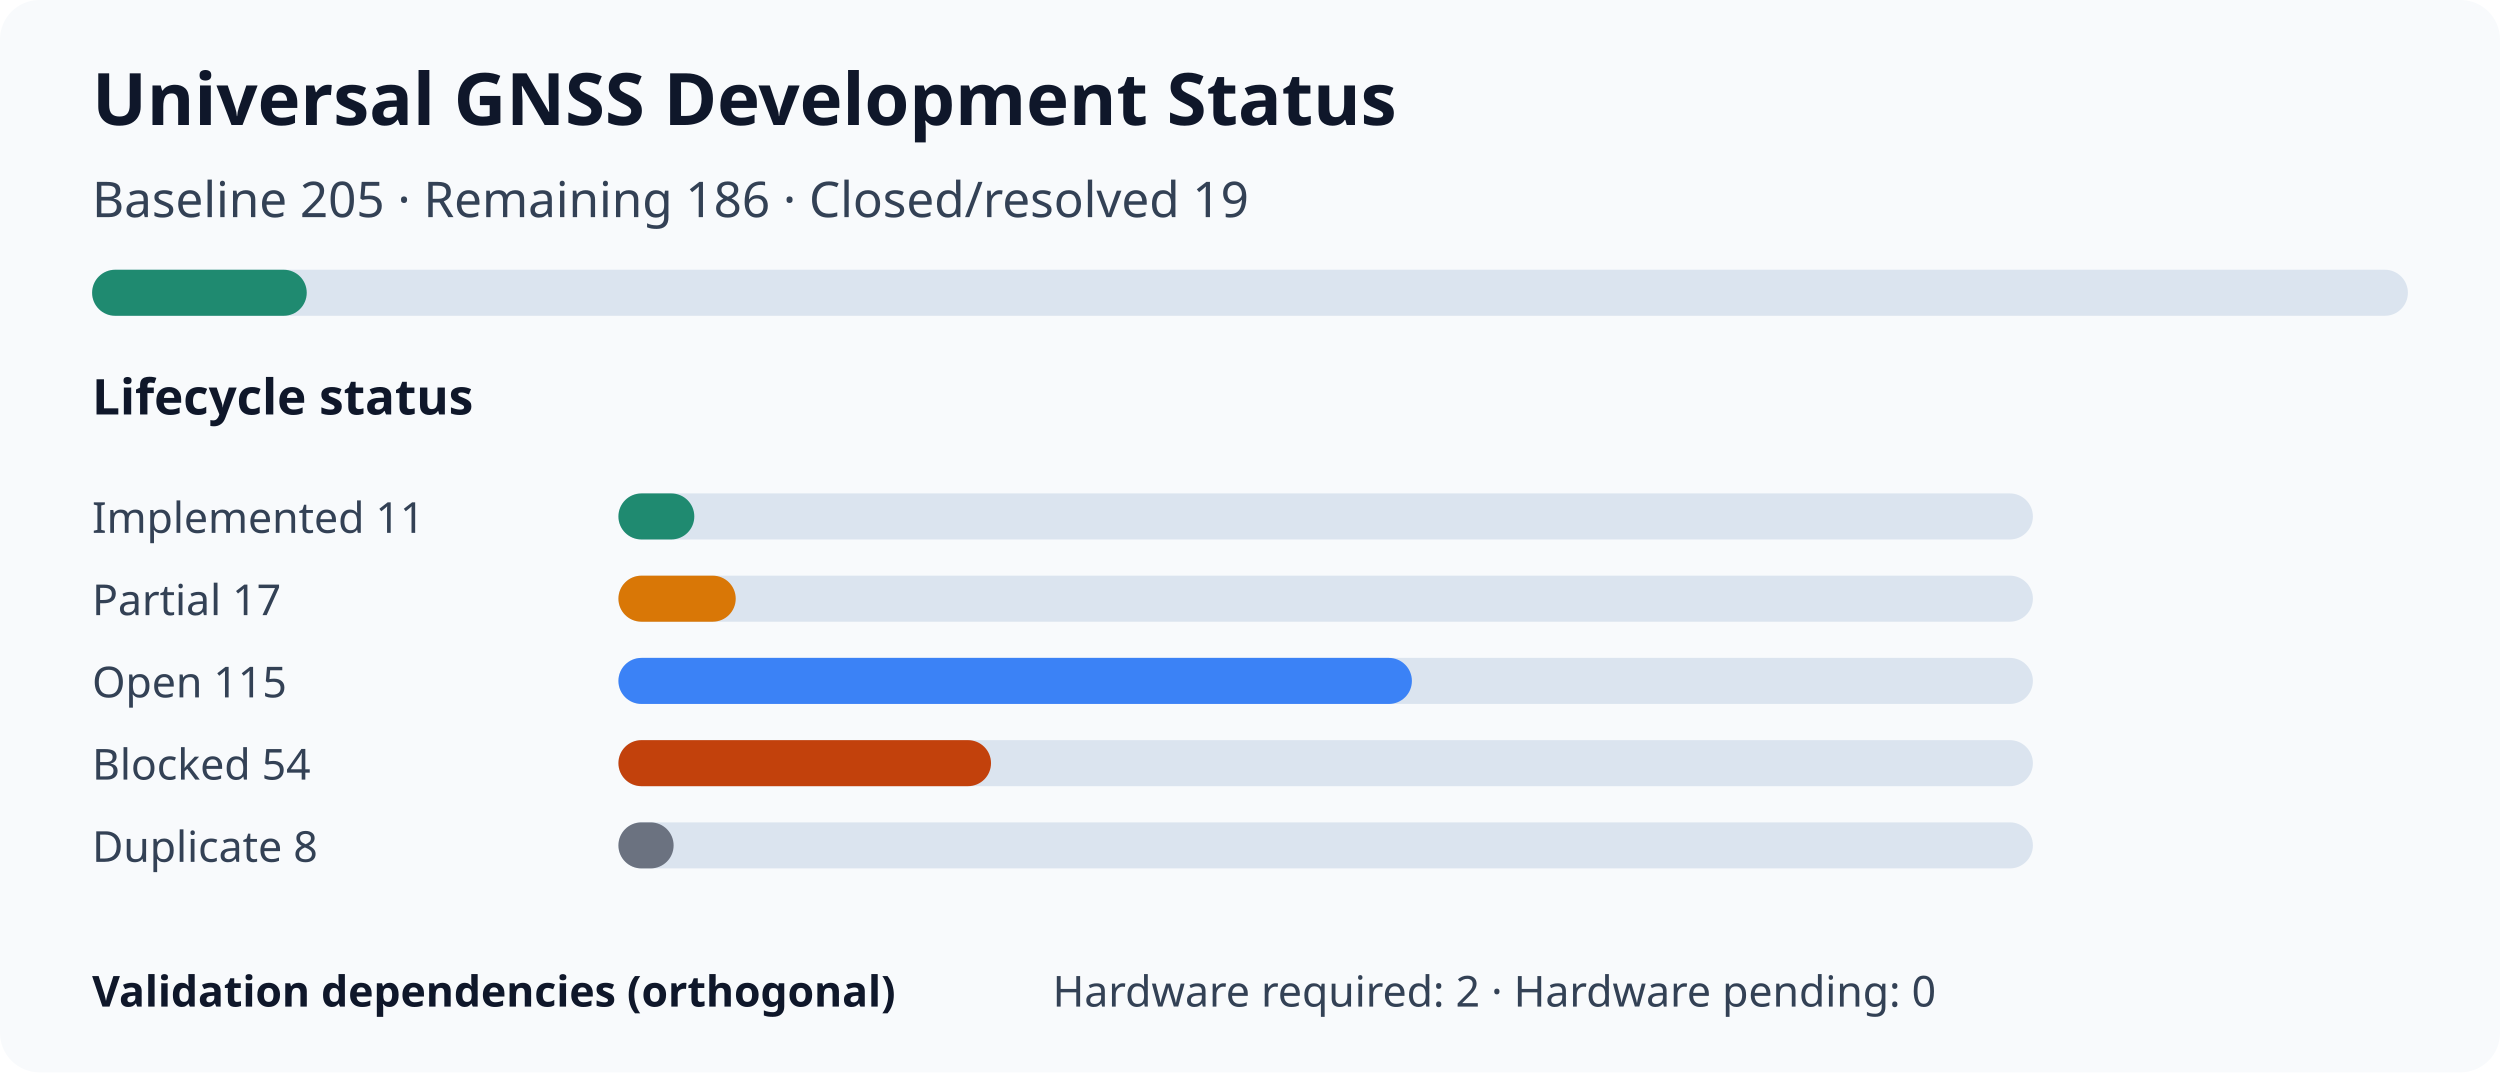
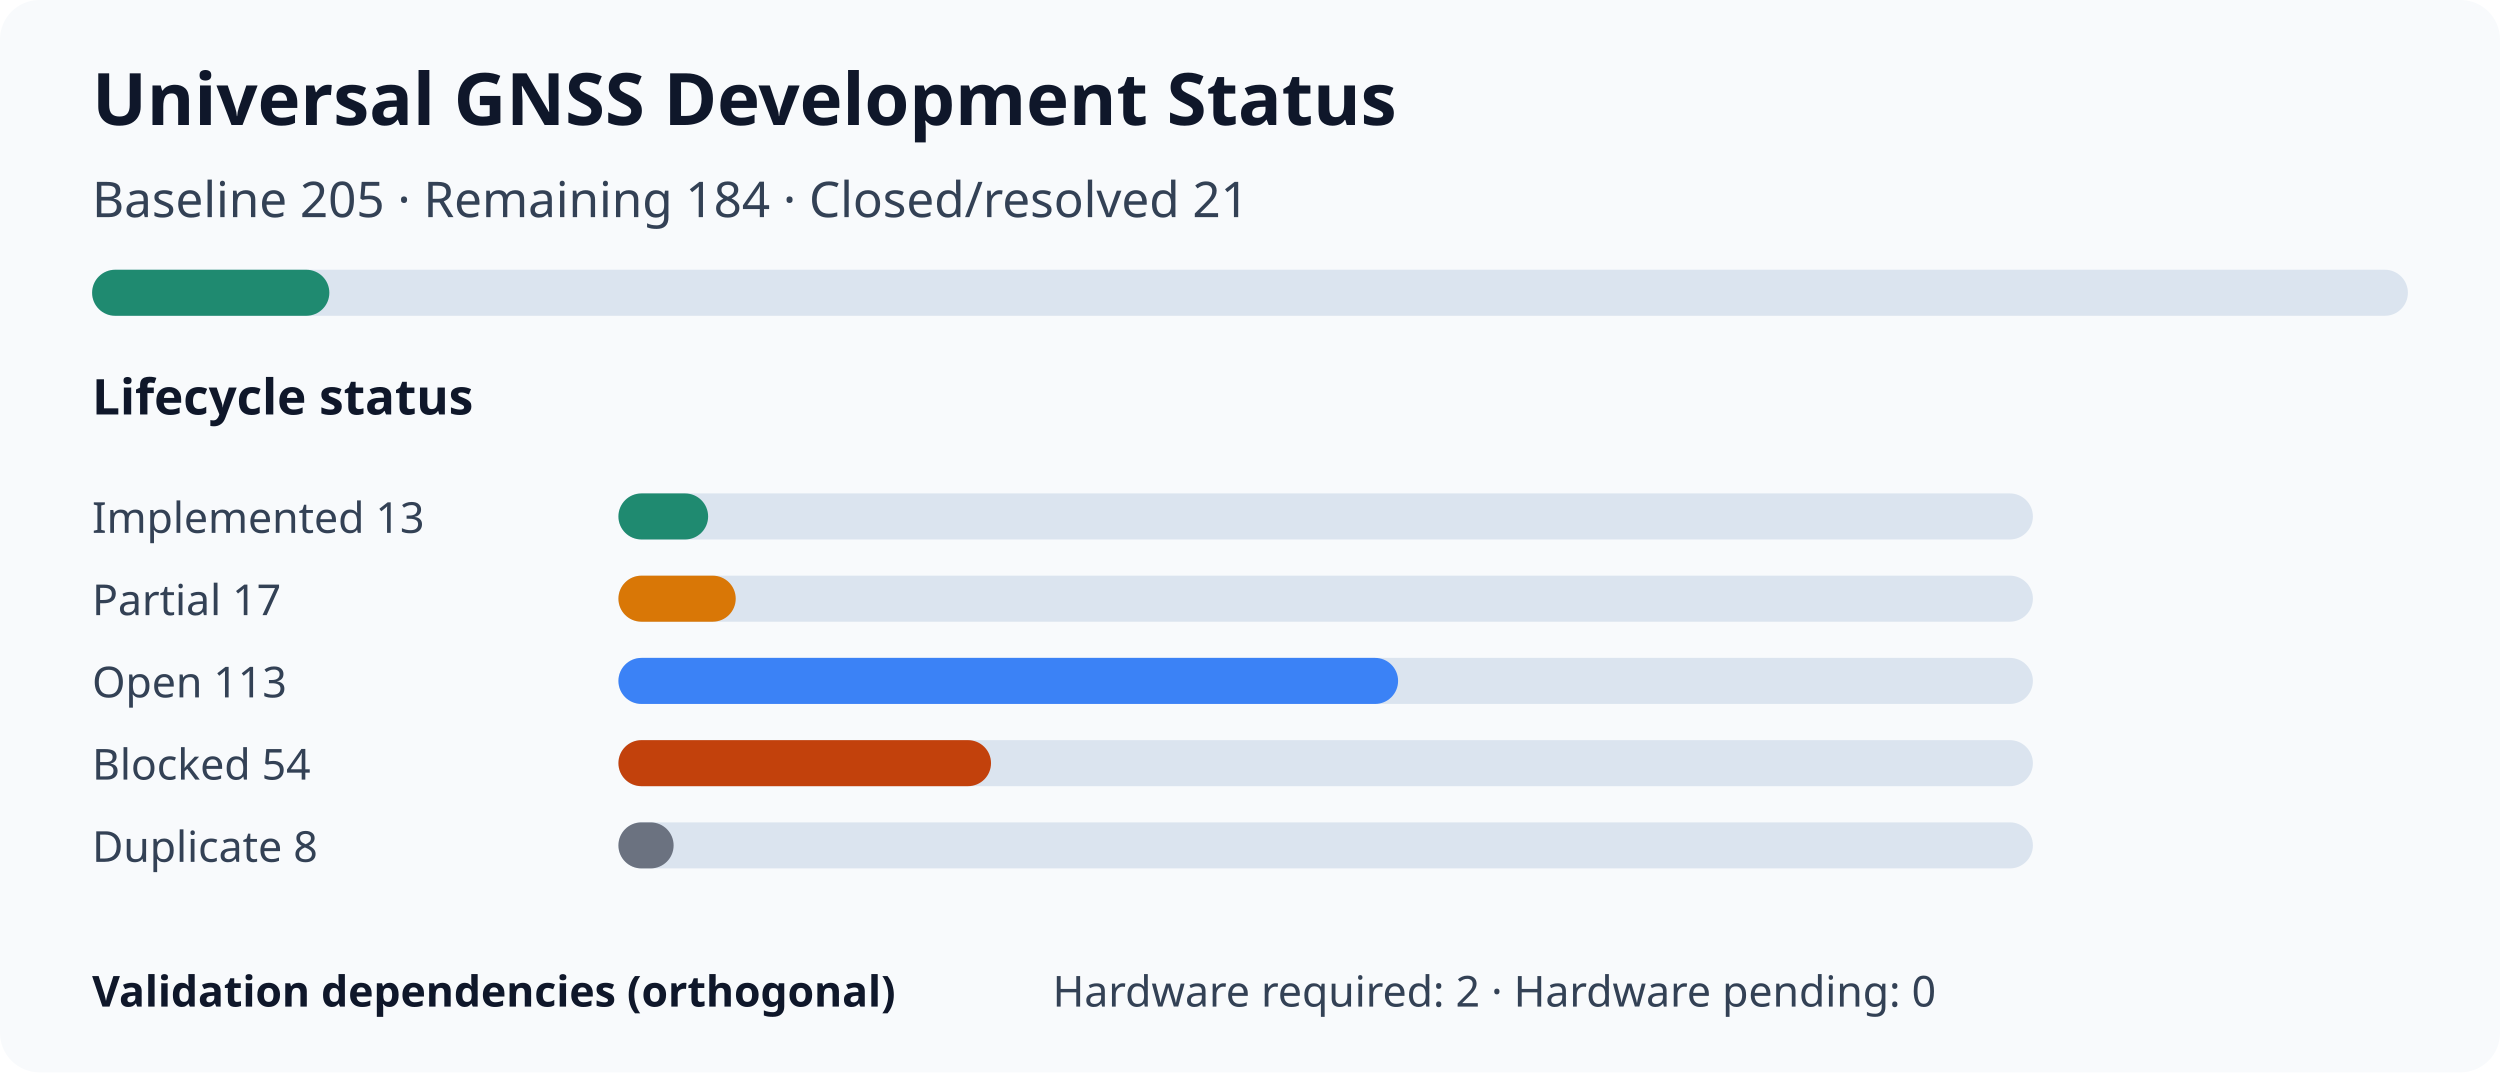
<svg xmlns="http://www.w3.org/2000/svg" viewBox="0 0 760 326" role="img" aria-labelledby="title desc">
  <rect width="760" height="326" fill="#f8fafc" rx="12" />
  <text x="28" y="38" font-family="sans-serif" font-size="22" font-weight="700" fill="#0f172a">Universal GNSS Development Status</text>
-   <text x="28" y="66" font-family="sans-serif" font-size="15" fill="#334155">Baseline 205 · Remaining 186 · Closed/resolved 19</text>
+   <text x="28" y="66" font-family="sans-serif" font-size="15" fill="#334155">Baseline 205 · Remaining 184 · Closed/resolved 21</text>
  <rect x="28" y="82" width="704" height="14" rx="7" fill="#dbe4ef" />
-   <rect x="28" y="82" width="65.25" height="14" rx="7" fill="#1f8a70" />
+   <rect x="28" y="82" width="72.12" height="14" rx="7" fill="#1f8a70" />
  <text x="28" y="126" font-family="sans-serif" font-size="15" font-weight="700" fill="#0f172a">Lifecycle status</text>
-   <text x="28" y="162" font-family="sans-serif" font-size="13" fill="#334155">Implemented 11</text>
+   <text x="28" y="162" font-family="sans-serif" font-size="13" fill="#334155">Implemented 13</text>
  <rect x="188" y="150" width="430" height="14" rx="7" fill="#dbe4ef" />
-   <rect x="188" y="150" width="23.07" height="14" rx="7" fill="#1f8a70" />
+   <rect x="188" y="150" width="27.27" height="14" rx="7" fill="#1f8a70" />
  <text x="28" y="187" font-family="sans-serif" font-size="13" fill="#334155">Partial 17</text>
  <rect x="188" y="175" width="430" height="14" rx="7" fill="#dbe4ef" />
  <rect x="188" y="175" width="35.66" height="14" rx="7" fill="#d97706" />
-   <text x="28" y="212" font-family="sans-serif" font-size="13" fill="#334155">Open 115</text>
+   <text x="28" y="212" font-family="sans-serif" font-size="13" fill="#334155">Open 113</text>
  <rect x="188" y="200" width="430" height="14" rx="7" fill="#dbe4ef" />
-   <rect x="188" y="200" width="241.22" height="14" rx="7" fill="#3b82f6" />
+   <rect x="188" y="200" width="237.02" height="14" rx="7" fill="#3b82f6" />
  <text x="28" y="237" font-family="sans-serif" font-size="13" fill="#334155">Blocked 54</text>
  <rect x="188" y="225" width="430" height="14" rx="7" fill="#dbe4ef" />
  <rect x="188" y="225" width="113.27" height="14" rx="7" fill="#c2410c" />
  <text x="28" y="262" font-family="sans-serif" font-size="13" fill="#334155">Duplicate 8</text>
  <rect x="188" y="250" width="430" height="14" rx="7" fill="#dbe4ef" />
  <rect x="188" y="250" width="16.78" height="14" rx="7" fill="#6b7280" />
  <text x="28" y="306" font-family="sans-serif" font-size="13" font-weight="700" fill="#0f172a">Validation dependencies (orthogonal)</text>
  <text x="320" y="306" font-family="sans-serif" font-size="13" fill="#334155">Hardware required: 2 · Hardware pending: 0</text>
</svg>
